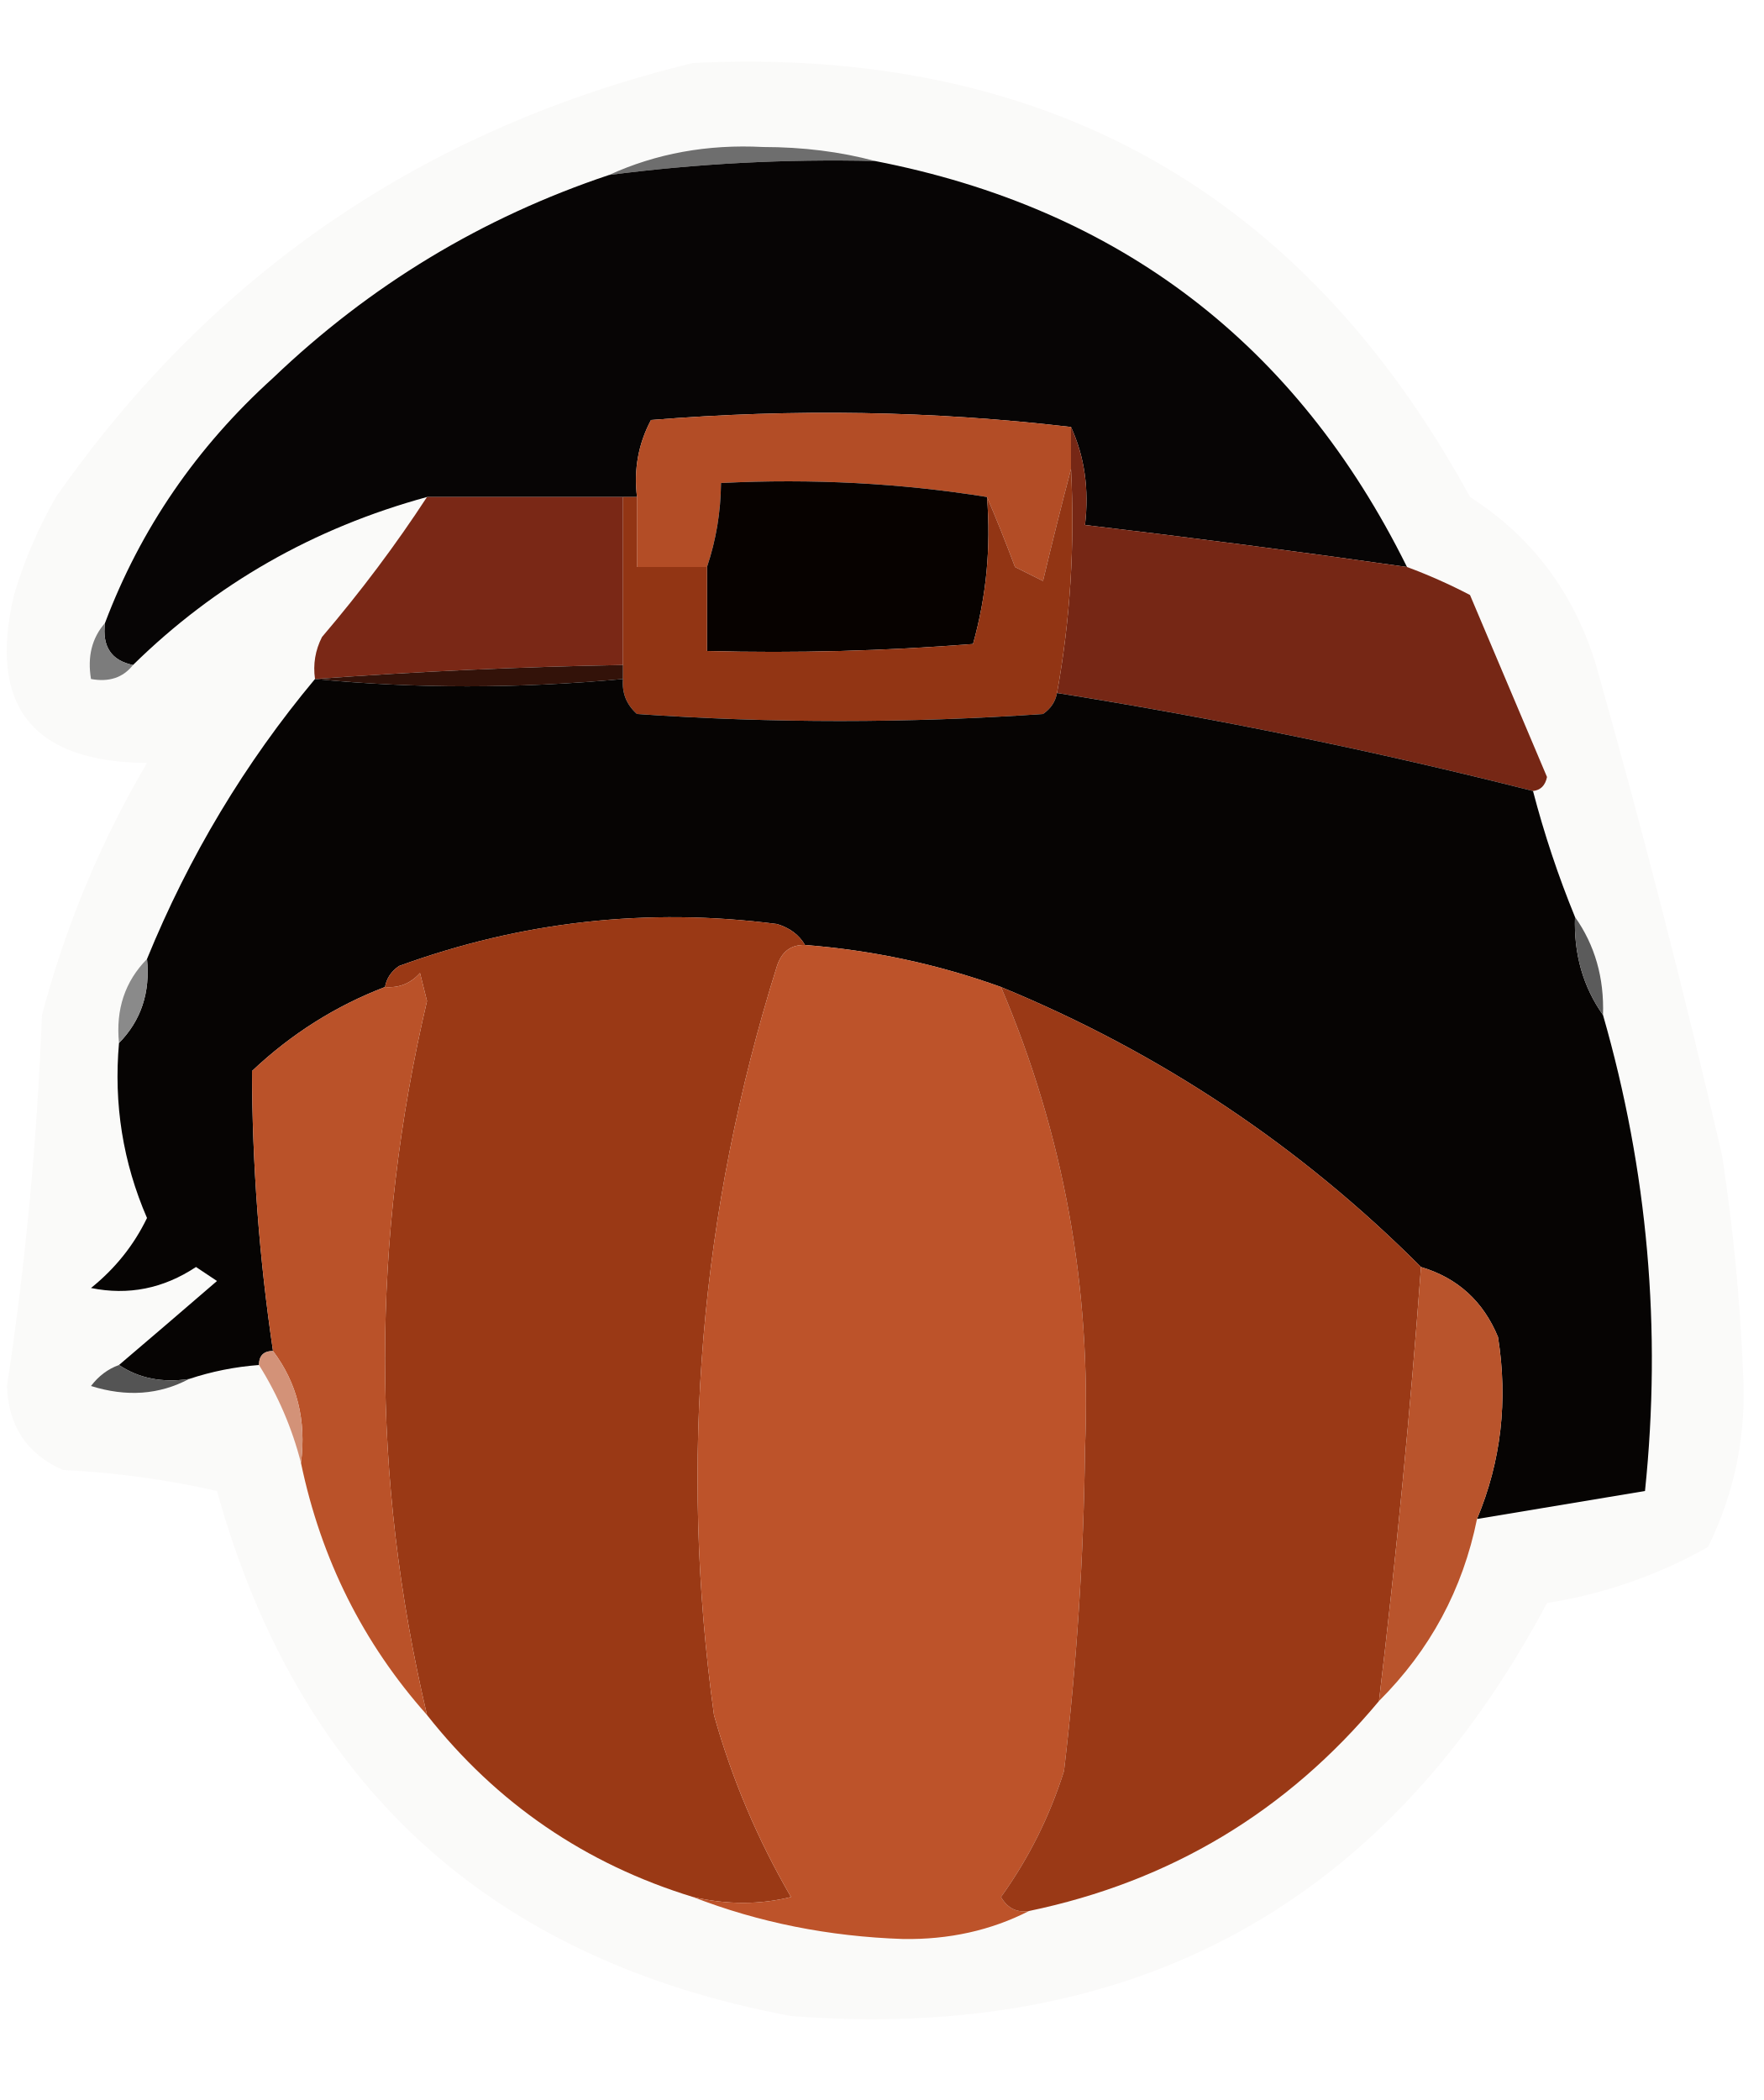
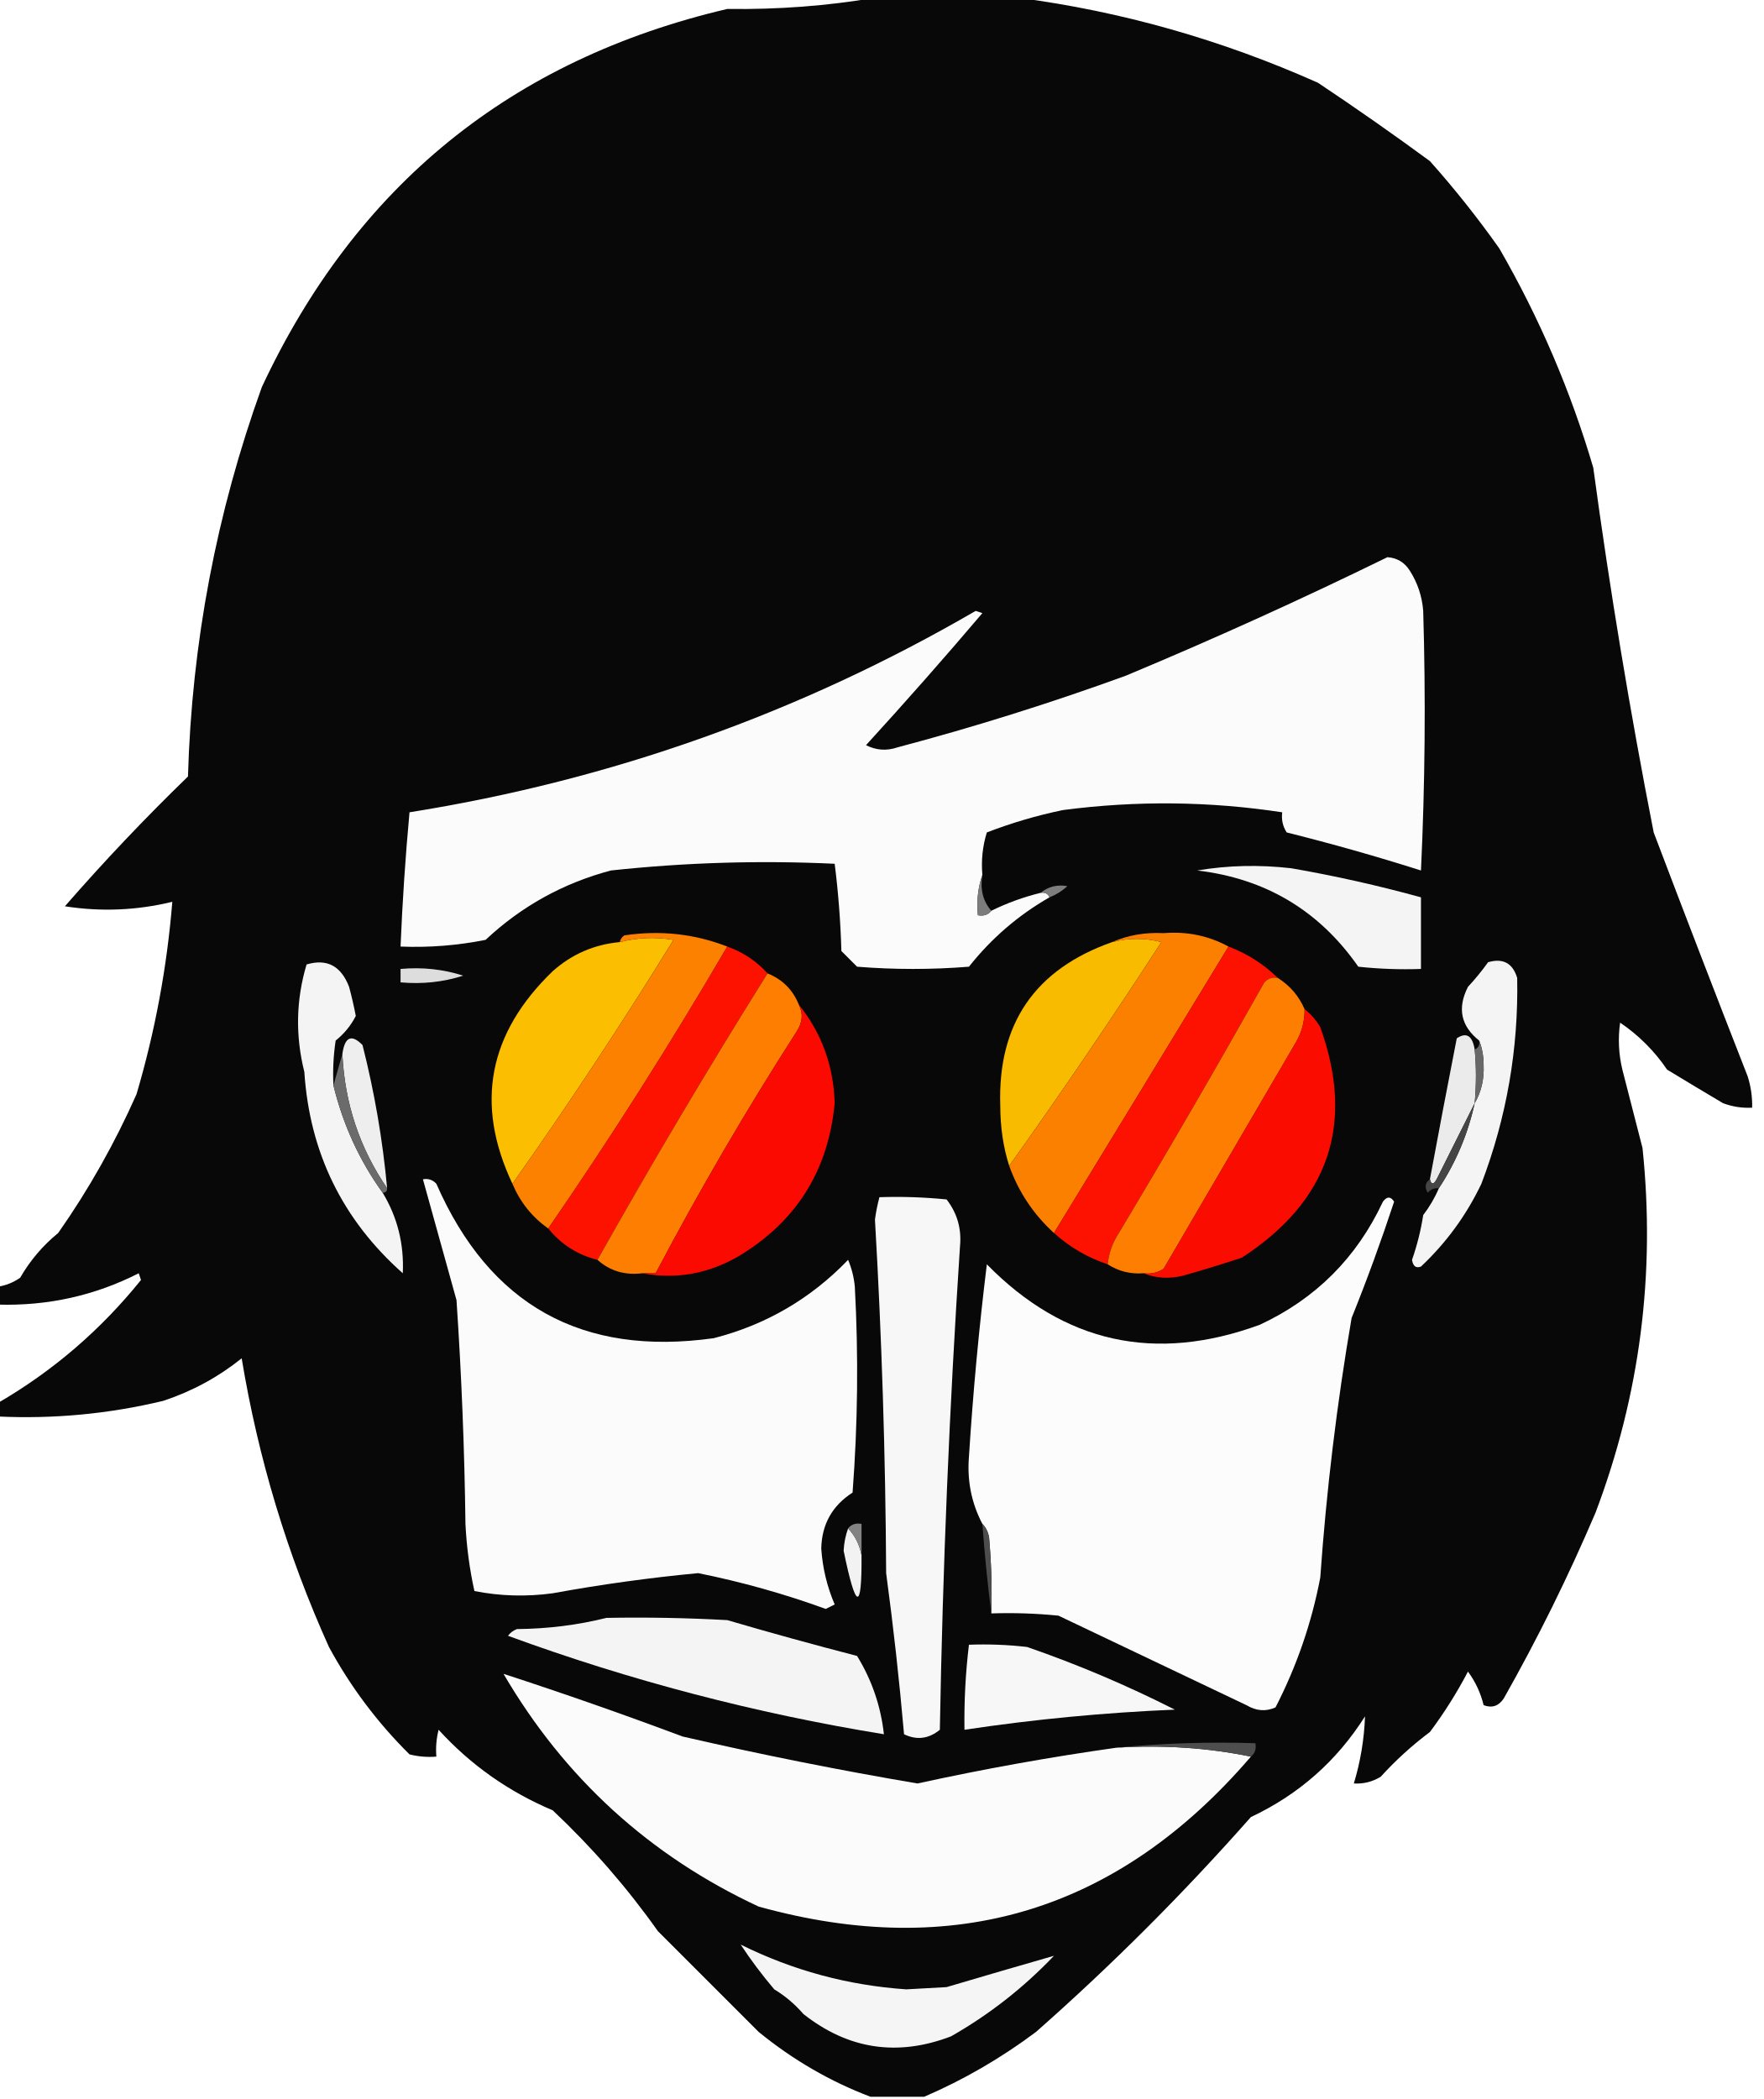
- <svg xmlns="http://www.w3.org/2000/svg" version="1.1" width="126px" height="150px" style="shape-rendering:geometricPrecision; text-rendering:geometricPrecision; image-rendering:optimizeQuality; fill-rule:evenodd; clip-rule:evenodd">
+ <svg xmlns="http://www.w3.org/2000/svg" version="1.1" width="394px" height="469px" style="shape-rendering:geometricPrecision; text-rendering:geometricPrecision; image-rendering:optimizeQuality; fill-rule:evenodd; clip-rule:evenodd">
  <g>
-     <path style="opacity:0.783" fill="#f9f8f7" d="M 49.5,4.5 C 74.568,3.28 93.068,13.613 105,35.5C 109.436,38.348 112.436,42.348 114,47.5C 117.269,59.056 120.269,70.723 123,82.5C 123.788,87.639 124.288,92.806 124.5,98C 124.764,102.406 123.931,106.573 122,110.5C 118.417,112.518 114.583,113.852 110.5,114.5C 99.034,136.061 81.034,145.895 56.5,144C 34.999,139.997 21.333,127.497 15.5,106.5C 11.878,105.675 8.211,105.175 4.5,105C 1.932,103.873 0.598,101.873 0.5,99C 1.812,90.388 2.646,81.555 3,72.5C 4.684,66.136 7.184,60.136 10.5,54.5C 2.302,54.425 -0.865,50.425 1,42.5C 1.725,40.051 2.725,37.717 4,35.5C 15.202,19.483 30.369,9.15 49.5,4.5 Z" />
+     <path style="opacity:0.972" fill="#010101" d="M 195.5,-0.5 C 206.167,-0.5 216.833,-0.5 227.5,-0.5C 250.579,2.533 272.912,8.867 294.5,18.5C 302.989,24.163 311.322,29.996 319.5,36C 325.017,42.188 330.183,48.688 335,55.5C 343.942,70.99 350.942,87.324 356,104.5C 359.705,131.821 364.205,158.988 369.5,186C 376.4,204.198 383.4,222.365 390.5,240.5C 391.223,242.782 391.557,245.116 391.5,247.5C 389.266,247.62 387.099,247.287 385,246.5C 380.766,243.992 376.6,241.492 372.5,239C 369.667,234.833 366.167,231.333 362,228.5C 361.501,232.016 361.667,235.516 362.5,239C 364.003,244.907 365.503,250.74 367,256.5C 369.937,284.572 366.437,311.738 356.5,338C 350.42,352.263 343.586,366.097 336,379.5C 334.867,381.211 333.367,381.711 331.5,381C 330.842,378.273 329.675,375.773 328,373.5C 325.536,378.211 322.703,382.711 319.5,387C 315.534,389.964 311.867,393.297 308.5,397C 306.655,398.128 304.655,398.628 302.5,398.5C 303.977,393.64 304.81,388.64 305,383.5C 298.689,393.478 290.189,400.978 279.5,406C 264.439,423.061 248.439,439.061 231.5,454C 223.658,459.872 215.325,464.705 206.5,468.5C 202.5,468.5 198.5,468.5 194.5,468.5C 185.486,465.081 177.152,460.248 169.5,454C 162,446.5 154.5,439 147,431.5C 140.133,421.79 132.3,412.79 123.5,404.5C 113.618,400.322 105.118,394.322 98,386.5C 97.504,388.473 97.338,390.473 97.5,392.5C 95.473,392.662 93.473,392.495 91.5,392C 84.294,384.854 78.294,376.854 73.5,368C 64.198,347.383 57.698,325.883 54,303.5C 48.788,307.691 42.955,310.857 36.5,313C 24.352,315.922 12.019,317.089 -0.5,316.5C -0.5,315.5 -0.5,314.5 -0.5,313.5C 11.829,306.343 22.495,297.177 31.5,286C 31.333,285.5 31.167,285 31,284.5C 21.172,289.494 10.672,291.827 -0.5,291.5C -0.5,290.167 -0.5,288.833 -0.5,287.5C 1.312,287.229 2.978,286.562 4.5,285.5C 6.73,281.64 9.564,278.306 13,275.5C 19.784,265.838 25.617,255.505 30.5,244.5C 34.651,230.439 37.318,216.105 38.5,201.5C 30.565,203.429 22.565,203.762 14.5,202.5C 23.244,192.46 32.411,182.793 42,173.5C 42.859,143.637 48.359,114.637 58.5,86.5C 79.527,41.494 114.193,13.327 162.5,2C 173.879,2.148 184.879,1.315 195.5,-0.5 Z" />
  </g>
  <g>
-     <path style="opacity:1" fill="#6e6e6e" d="M 62.5,11.5 C 56.131,11.347 49.797,11.68 43.5,12.5C 46.865,10.961 50.531,10.294 54.5,10.5C 57.355,10.502 60.022,10.836 62.5,11.5 Z" />
+     <path style="opacity:1" fill="#fbfbfb" d="M 219.5,195.5 C 218.523,198.287 218.19,201.287 218.5,204.5C 219.791,204.737 220.791,204.404 221.5,203.5C 225.009,201.774 228.675,200.441 232.5,199.5C 233.492,199.328 234.158,199.662 234.5,200.5C 227.518,204.496 221.518,209.663 216.5,216C 208.167,216.667 199.833,216.667 191.5,216C 190.333,214.833 189.167,213.667 188,212.5C 187.813,205.919 187.313,199.419 186.5,193C 169.792,192.21 153.125,192.71 136.5,194.5C 125.851,197.324 116.517,202.491 108.5,210C 102.231,211.257 95.898,211.757 89.5,211.5C 89.912,201.48 90.579,191.48 91.5,181.5C 136.558,174.316 178.724,159.316 218,136.5C 218.5,136.667 219,136.833 219.5,137C 211.019,146.982 202.353,156.815 193.5,166.5C 195.765,167.647 198.098,167.814 200.5,167C 217.671,162.453 234.671,157.12 251.5,151C 271.3,142.737 290.8,133.904 310,124.5C 312.151,124.643 313.818,125.643 315,127.5C 316.75,130.246 317.75,133.246 318,136.5C 318.579,155.84 318.413,175.174 317.5,194.5C 307.655,191.37 297.655,188.537 287.5,186C 286.62,184.644 286.286,183.144 286.5,181.5C 270.226,179.021 253.892,178.854 237.5,181C 231.691,182.202 226.024,183.869 220.5,186C 219.549,189.057 219.216,192.223 219.5,195.5 Z" />
  </g>
  <g>
-     <path style="opacity:1" fill="#070505" d="M 62.5,11.5 C 79.942,14.89 92.608,24.556 100.5,40.5C 92.847,39.407 85.18,38.407 77.5,37.5C 77.802,34.941 77.468,32.607 76.5,30.5C 66.675,29.342 56.675,29.175 46.5,30C 45.594,31.7 45.261,33.533 45.5,35.5C 45.167,35.5 44.833,35.5 44.5,35.5C 39.833,35.5 35.167,35.5 30.5,35.5C 22.383,37.72 15.383,41.72 9.5,47.5C 7.952,47.179 7.285,46.179 7.5,44.5C 10.041,37.771 14.041,31.937 19.5,27C 26.437,20.367 34.437,15.533 43.5,12.5C 49.797,11.68 56.131,11.347 62.5,11.5 Z" />
+     <path style="opacity:1" fill="#f4f4f4" d="M 267.5,194.5 C 274.321,193.345 281.321,193.179 288.5,194C 298.294,195.699 307.961,197.866 317.5,200.5C 317.5,205.833 317.5,211.167 317.5,216.5C 312.821,216.666 308.155,216.499 303.5,216C 294.761,203.46 282.761,196.294 267.5,194.5 Z" />
  </g>
  <g>
-     <path style="opacity:1" fill="#b34d26" d="M 76.5,30.5 C 76.5,31.5 76.5,32.5 76.5,33.5C 75.834,36.028 75.168,38.694 74.5,41.5C 73.833,41.167 73.167,40.833 72.5,40.5C 71.83,38.709 71.163,37.042 70.5,35.5C 64.355,34.51 58.022,34.176 51.5,34.5C 51.483,36.565 51.15,38.565 50.5,40.5C 48.833,40.5 47.167,40.5 45.5,40.5C 45.5,38.833 45.5,37.167 45.5,35.5C 45.261,33.533 45.594,31.7 46.5,30C 56.675,29.175 66.675,29.342 76.5,30.5 Z" />
+     <path style="opacity:1" fill="#7c7c7c" d="M 219.5,195.5 C 218.964,198.698 219.631,201.365 221.5,203.5C 220.791,204.404 219.791,204.737 218.5,204.5C 218.19,201.287 218.523,198.287 219.5,195.5 Z" />
  </g>
  <g>
-     <path style="opacity:1" fill="#7a2816" d="M 30.5,35.5 C 35.167,35.5 39.833,35.5 44.5,35.5C 44.5,39.5 44.5,43.5 44.5,47.5C 37.155,47.629 29.822,47.962 22.5,48.5C 22.351,47.448 22.517,46.448 23,45.5C 25.773,42.247 28.273,38.914 30.5,35.5 Z" />
+     <path style="opacity:1" fill="#7d7d7d" d="M 234.5,200.5 C 234.158,199.662 233.492,199.328 232.5,199.5C 234.225,198.095 236.225,197.595 238.5,198C 237.307,199.095 235.973,199.928 234.5,200.5 Z" />
  </g>
  <g>
-     <path style="opacity:1" fill="#070200" d="M 70.5,35.5 C 70.789,39.106 70.456,42.606 69.5,46C 63.175,46.499 56.842,46.666 50.5,46.5C 50.5,44.5 50.5,42.5 50.5,40.5C 51.15,38.565 51.483,36.565 51.5,34.5C 58.022,34.176 64.355,34.51 70.5,35.5 Z" />
+     <path style="opacity:1" fill="#fcbe00" d="M 114.5,264.5 C 106.084,246.735 109.084,230.902 123.5,217C 127.788,213.19 132.788,211.023 138.5,210.5C 142.446,209.473 146.446,209.306 150.5,210C 139.03,228.614 127.03,246.781 114.5,264.5 Z" />
  </g>
  <g>
-     <path style="opacity:1" fill="#762715" d="M 76.5,30.5 C 77.468,32.607 77.802,34.941 77.5,37.5C 85.18,38.407 92.847,39.407 100.5,40.5C 102.03,41.067 103.53,41.733 105,42.5C 106.833,46.833 108.667,51.167 110.5,55.5C 110.376,56.107 110.043,56.44 109.5,56.5C 98.322,53.664 86.989,51.331 75.5,49.5C 76.449,44.26 76.782,38.926 76.5,33.5C 76.5,32.5 76.5,31.5 76.5,30.5 Z" />
+     <path style="opacity:1" fill="#fd8100" d="M 162.5,211.5 C 149.913,233.064 136.579,254.064 122.5,274.5C 118.883,271.936 116.216,268.603 114.5,264.5C 127.03,246.781 139.03,228.614 150.5,210C 146.446,209.306 142.446,209.473 138.5,210.5C 138.611,209.883 138.944,209.383 139.5,209C 147.493,207.807 155.159,208.641 162.5,211.5 Z" />
  </g>
  <g>
-     <path style="opacity:1" fill="#923514" d="M 76.5,33.5 C 76.782,38.926 76.449,44.26 75.5,49.5C 75.389,50.117 75.056,50.617 74.5,51C 64.833,51.667 55.167,51.667 45.5,51C 44.748,50.329 44.414,49.496 44.5,48.5C 44.5,48.167 44.5,47.833 44.5,47.5C 44.5,43.5 44.5,39.5 44.5,35.5C 44.833,35.5 45.167,35.5 45.5,35.5C 45.5,37.167 45.5,38.833 45.5,40.5C 47.167,40.5 48.833,40.5 50.5,40.5C 50.5,42.5 50.5,44.5 50.5,46.5C 56.842,46.666 63.175,46.499 69.5,46C 70.456,42.606 70.789,39.106 70.5,35.5C 71.163,37.042 71.83,38.709 72.5,40.5C 73.167,40.833 73.833,41.167 74.5,41.5C 75.168,38.694 75.834,36.028 76.5,33.5 Z" />
+     <path style="opacity:1" fill="#f9bb00" d="M 225.5,260.5 C 224.174,256.386 223.507,251.886 223.5,247C 222.914,228.749 231.247,216.582 248.5,210.5C 252.195,209.54 255.861,209.54 259.5,210.5C 248.499,227.481 237.166,244.148 225.5,260.5 Z" />
  </g>
  <g>
-     <path style="opacity:1" fill="#7c7c7c" d="M 7.5,44.5 C 7.285,46.179 7.952,47.179 9.5,47.5C 8.791,48.404 7.791,48.737 6.5,48.5C 6.232,46.901 6.566,45.568 7.5,44.5 Z" />
+     <path style="opacity:1" fill="#fc8000" d="M 274.5,211.5 C 261.547,232.803 248.547,254.136 235.5,275.5C 230.913,271.323 227.58,266.323 225.5,260.5C 237.166,244.148 248.499,227.481 259.5,210.5C 255.861,209.54 252.195,209.54 248.5,210.5C 252.034,208.952 255.867,208.286 260,208.5C 265.229,208.078 270.062,209.078 274.5,211.5 Z" />
  </g>
  <g>
-     <path style="opacity:1" fill="#331209" d="M 44.5,47.5 C 44.5,47.833 44.5,48.167 44.5,48.5C 36.993,49.198 29.659,49.198 22.5,48.5C 29.822,47.962 37.155,47.629 44.5,47.5 Z" />
+     <path style="opacity:1" fill="#fd1200" d="M 162.5,211.5 C 166.054,212.769 169.054,214.769 171.5,217.5C 158.306,238.56 145.639,259.893 133.5,281.5C 129.053,280.385 125.387,278.052 122.5,274.5C 136.579,254.064 149.913,233.064 162.5,211.5 Z" />
  </g>
  <g>
-     <path style="opacity:1" fill="#060403" d="M 22.5,48.5 C 29.659,49.198 36.993,49.198 44.5,48.5C 44.414,49.496 44.748,50.329 45.5,51C 55.167,51.667 64.833,51.667 74.5,51C 75.056,50.617 75.389,50.117 75.5,49.5C 86.989,51.331 98.322,53.664 109.5,56.5C 110.302,59.574 111.302,62.574 112.5,65.5C 112.41,68.152 113.076,70.486 114.5,72.5C 117.699,83.626 118.699,94.959 117.5,106.5C 113.5,107.167 109.5,107.833 105.5,108.5C 107.222,104.384 107.722,100.05 107,95.5C 105.945,92.944 104.112,91.278 101.5,90.5C 92.851,81.84 82.851,75.173 71.5,70.5C 66.992,68.874 62.325,67.874 57.5,67.5C 57.083,66.778 56.416,66.278 55.5,66C 46.249,64.807 37.249,65.807 28.5,69C 27.944,69.383 27.611,69.883 27.5,70.5C 23.968,71.853 20.801,73.853 18,76.5C 18.015,83.194 18.515,89.861 19.5,96.5C 18.833,96.5 18.5,96.833 18.5,97.5C 16.784,97.629 15.117,97.962 13.5,98.5C 11.585,98.784 9.919,98.451 8.5,97.5C 10.789,95.552 13.122,93.552 15.5,91.5C 15,91.167 14.5,90.833 14,90.5C 11.67,92.043 9.17,92.543 6.5,92C 8.227,90.611 9.561,88.944 10.5,87C 8.78,83.025 8.113,78.859 8.5,74.5C 10.074,72.898 10.741,70.898 10.5,68.5C 13.497,61.162 17.497,54.495 22.5,48.5 Z" />
+     <path style="opacity:1" fill="#fd1100" d="M 274.5,211.5 C 278.683,213.087 282.35,215.421 285.5,218.5C 284.325,218.281 283.325,218.614 282.5,219.5C 271.919,238.33 261.086,256.997 250,275.5C 248.589,277.65 247.755,279.984 247.5,282.5C 242.998,280.992 238.998,278.659 235.5,275.5C 248.547,254.136 261.547,232.803 274.5,211.5 Z" />
  </g>
  <g>
-     <path style="opacity:1" fill="#9a3915" d="M 57.5,67.5 C 56.503,67.47 55.836,67.97 55.5,69C 49.997,86.519 48.497,104.352 51,122.5C 52.276,127.054 54.109,131.387 56.5,135.5C 54.282,136.057 51.949,136.057 49.5,135.5C 41.81,133.143 35.477,128.809 30.5,122.5C 26.503,105.53 26.503,88.53 30.5,71.5C 30.333,70.833 30.167,70.167 30,69.5C 29.329,70.252 28.496,70.586 27.5,70.5C 27.611,69.883 27.944,69.383 28.5,69C 37.249,65.807 46.249,64.807 55.5,66C 56.416,66.278 57.083,66.778 57.5,67.5 Z" />
+     <path style="opacity:1" fill="#f4f4f4" d="M 74.5,242.5 C 76.65,251.323 80.317,259.323 85.5,266.5C 88.807,271.977 90.307,277.977 90,284.5C 76.519,272.537 69.186,257.537 68,239.5C 65.975,231.404 66.142,223.404 68.5,215.5C 73.037,214.145 76.204,215.812 78,220.5C 78.579,222.649 79.079,224.815 79.5,227C 78.413,229.138 76.913,230.972 75,232.5C 74.502,235.817 74.335,239.15 74.5,242.5 Z" />
  </g>
  <g>
-     <path style="opacity:1" fill="#bd532a" d="M 57.5,67.5 C 62.325,67.874 66.992,68.874 71.5,70.5C 75.97,80.979 77.97,91.979 77.5,103.5C 77.409,111.194 76.909,118.861 76,126.5C 74.973,129.754 73.473,132.754 71.5,135.5C 71.957,136.298 72.624,136.631 73.5,136.5C 70.785,137.886 67.785,138.553 64.5,138.5C 59.197,138.322 54.197,137.322 49.5,135.5C 51.949,136.057 54.282,136.057 56.5,135.5C 54.109,131.387 52.276,127.054 51,122.5C 48.497,104.352 49.997,86.519 55.5,69C 55.836,67.97 56.503,67.47 57.5,67.5 Z" />
+     <path style="opacity:1" fill="#f4f4f4" d="M 321.5,265.5 C 325.334,259.668 328,253.335 329.5,246.5C 330.973,243.983 331.64,241.15 331.5,238C 331.494,235.967 331.161,234.134 330.5,232.5C 326.412,229.259 325.578,225.259 328,220.5C 329.62,218.759 331.12,216.925 332.5,215C 335.827,214.03 337.993,215.197 339,218.5C 339.308,234.345 336.641,249.678 331,264.5C 327.66,271.508 323.16,277.674 317.5,283C 316.4,283.432 315.733,282.932 315.5,281.5C 316.641,278.245 317.474,274.911 318,271.5C 319.442,269.609 320.609,267.609 321.5,265.5 Z" />
  </g>
  <g>
-     <path style="opacity:1" fill="#5b5b5b" d="M 112.5,65.5 C 113.924,67.514 114.59,69.848 114.5,72.5C 113.076,70.486 112.41,68.152 112.5,65.5 Z" />
+     <path style="opacity:1" fill="#dddddd" d="M 89.5,216.5 C 94.361,216.063 99.028,216.563 103.5,218C 99.028,219.437 94.361,219.937 89.5,219.5C 89.5,218.5 89.5,217.5 89.5,216.5 Z" />
  </g>
  <g>
-     <path style="opacity:1" fill="#ba5229" d="M 30.5,122.5 C 25.933,117.365 22.933,111.365 21.5,104.5C 21.889,101.447 21.223,98.78 19.5,96.5C 18.515,89.861 18.015,83.194 18,76.5C 20.801,73.853 23.968,71.853 27.5,70.5C 28.496,70.586 29.329,70.252 30,69.5C 30.167,70.167 30.333,70.833 30.5,71.5C 26.503,88.53 26.503,105.53 30.5,122.5 Z" />
+     <path style="opacity:1" fill="#fd7e00" d="M 171.5,217.5 C 174.833,218.833 177.167,221.167 178.5,224.5C 179.498,226.45 179.332,228.45 178,230.5C 166.728,248.042 156.228,266.042 146.5,284.5C 145.5,284.5 144.5,284.5 143.5,284.5C 139.584,284.975 136.251,283.975 133.5,281.5C 145.639,259.893 158.306,238.56 171.5,217.5 Z" />
  </g>
  <g>
-     <path style="opacity:1" fill="#8a8a8a" d="M 10.5,68.5 C 10.741,70.898 10.074,72.898 8.5,74.5C 8.259,72.102 8.926,70.102 10.5,68.5 Z" />
+     <path style="opacity:1" fill="#fd7e00" d="M 285.5,218.5 C 288.243,220.239 290.243,222.573 291.5,225.5C 291.538,228.181 290.871,230.681 289.5,233C 279.669,249.812 269.836,266.646 260,283.5C 258.644,284.38 257.144,284.714 255.5,284.5C 252.579,284.717 249.913,284.051 247.5,282.5C 247.755,279.984 248.589,277.65 250,275.5C 261.086,256.997 271.919,238.33 282.5,219.5C 283.325,218.614 284.325,218.281 285.5,218.5 Z" />
  </g>
  <g>
-     <path style="opacity:1" fill="#9a3916" d="M 71.5,70.5 C 82.851,75.173 92.851,81.84 101.5,90.5C 100.746,100.713 99.746,111.046 98.5,121.5C 91.928,129.399 83.595,134.399 73.5,136.5C 72.624,136.631 71.957,136.298 71.5,135.5C 73.473,132.754 74.973,129.754 76,126.5C 76.909,118.861 77.409,111.194 77.5,103.5C 77.97,91.979 75.97,80.979 71.5,70.5 Z" />
+     <path style="opacity:1" fill="#fa0a00" d="M 178.5,224.5 C 183.593,230.824 186.26,238.157 186.5,246.5C 185.059,261.771 177.726,273.271 164.5,281C 157.791,284.713 150.791,285.879 143.5,284.5C 144.5,284.5 145.5,284.5 146.5,284.5C 156.228,266.042 166.728,248.042 178,230.5C 179.332,228.45 179.498,226.45 178.5,224.5 Z" />
  </g>
  <g>
-     <path style="opacity:1" fill="#b9542c" d="M 101.5,90.5 C 104.112,91.278 105.945,92.944 107,95.5C 107.722,100.05 107.222,104.384 105.5,108.5C 104.485,113.522 102.151,117.856 98.5,121.5C 99.746,111.046 100.746,100.713 101.5,90.5 Z" />
+     <path style="opacity:1" fill="#fb0c00" d="M 291.5,225.5 C 292.885,226.574 294.051,227.907 295,229.5C 302.783,251.174 296.949,268.34 277.5,281C 273.128,282.442 268.795,283.775 264.5,285C 261.304,285.805 258.304,285.638 255.5,284.5C 257.144,284.714 258.644,284.38 260,283.5C 269.836,266.646 279.669,249.812 289.5,233C 290.871,230.681 291.538,228.181 291.5,225.5 Z" />
  </g>
  <g>
-     <path style="opacity:1" fill="#545454" d="M 8.5,97.5 C 9.919,98.451 11.585,98.784 13.5,98.5C 11.372,99.629 9.039,99.796 6.5,99C 7.044,98.283 7.711,97.783 8.5,97.5 Z" />
+     <path style="opacity:1" fill="#eeeeee" d="M 86.5,265.5 C 80.353,256.516 77.019,246.516 76.5,235.5C 77.035,231.666 78.535,230.999 81,233.5C 83.674,244.033 85.507,254.7 86.5,265.5 Z" />
  </g>
  <g>
-     <path style="opacity:1" fill="#d39278" d="M 18.5,97.5 C 18.5,96.833 18.833,96.5 19.5,96.5C 21.223,98.78 21.889,101.447 21.5,104.5C 20.869,102.025 19.869,99.692 18.5,97.5 Z" />
+     <path style="opacity:1" fill="#ebebeb" d="M 329.5,234.5 C 329.874,238.336 329.874,242.336 329.5,246.5C 326.761,251.978 323.928,257.644 321,263.5C 320.31,264.738 319.81,264.738 319.5,263.5C 321.446,252.993 323.446,242.493 325.5,232C 327.658,230.566 328.991,231.4 329.5,234.5 Z" />
+   </g>
+   <g>
+     <path style="opacity:1" fill="#686868" d="M 330.5,232.5 C 331.161,234.134 331.494,235.967 331.5,238C 331.64,241.15 330.973,243.983 329.5,246.5C 329.874,242.336 329.874,238.336 329.5,234.5C 330.338,234.158 330.672,233.492 330.5,232.5 Z" />
+   </g>
+   <g>
+     <path style="opacity:1" fill="#454545" d="M 329.5,246.5 C 328,253.335 325.334,259.668 321.5,265.5C 320.504,265.414 319.671,265.748 319,266.5C 318.26,265.251 318.427,264.251 319.5,263.5C 319.81,264.738 320.31,264.738 321,263.5C 323.928,257.644 326.761,251.978 329.5,246.5 Z" />
+   </g>
+   <g>
+     <path style="opacity:1" fill="#6b6b6b" d="M 76.5,235.5 C 77.019,246.516 80.353,256.516 86.5,265.5C 86.5,266.167 86.167,266.5 85.5,266.5C 80.317,259.323 76.65,251.323 74.5,242.5C 75.167,240.167 75.833,237.833 76.5,235.5 Z" />
+   </g>
+   <g>
+     <path style="opacity:1" fill="#fbfbfb" d="M 94.5,263.5 C 95.675,263.281 96.675,263.614 97.5,264.5C 109.382,291.638 130.049,303.138 159.5,299C 171.165,296.002 181.165,290.168 189.5,281.5C 190.308,283.423 190.808,285.423 191,287.5C 191.833,302.844 191.666,318.178 190.5,333.5C 185.956,336.42 183.623,340.587 183.5,346C 183.793,350.338 184.793,354.505 186.5,358.5C 185.833,358.833 185.167,359.167 184.5,359.5C 175.239,356.128 165.739,353.461 156,351.5C 145.096,352.534 134.263,354.034 123.5,356C 117.584,356.807 111.75,356.641 106,355.5C 104.915,350.563 104.248,345.563 104,340.5C 103.789,323.812 103.122,307.145 102,290.5C 99.496,281.495 96.996,272.495 94.5,263.5 Z" />
+   </g>
+   <g>
+     <path style="opacity:1" fill="#f7f7f7" d="M 196.5,267.5 C 201.511,267.334 206.511,267.501 211.5,268C 213.886,271.08 214.886,274.58 214.5,278.5C 212.134,314.461 210.634,350.461 210,386.5C 207.5,388.536 204.833,388.87 202,387.5C 200.95,375.469 199.617,363.469 198,351.5C 197.858,325.136 197.024,298.802 195.5,272.5C 195.728,270.793 196.062,269.126 196.5,267.5 Z" />
+   </g>
+   <g>
+     <path style="opacity:1" fill="#fcfcfc" d="M 221.5,360.5 C 221.666,354.824 221.499,349.157 221,343.5C 220.768,342.263 220.268,341.263 219.5,340.5C 217.067,335.839 216.067,330.839 216.5,325.5C 217.408,311.119 218.741,296.786 220.5,282.5C 237.753,300.09 258.087,304.59 281.5,296C 293.975,290.192 303.141,281.025 309,268.5C 309.893,267.289 310.726,267.289 311.5,268.5C 308.618,277.265 305.451,285.932 302,294.5C 298.701,313.714 296.368,333.047 295,352.5C 293.06,362.653 289.727,372.319 285,381.5C 282.853,382.476 280.686,382.309 278.5,381C 264.5,374.333 250.5,367.667 236.5,361C 231.511,360.501 226.511,360.334 221.5,360.5 Z" />
+   </g>
+   <g>
+     <path style="opacity:1" fill="#f2f2f2" d="M 189.5,341.5 C 191.06,343.156 192.06,345.156 192.5,347.5C 192.584,360.181 191.251,359.848 188.5,346.5C 188.592,344.742 188.925,343.076 189.5,341.5 Z" />
+   </g>
+   <g>
+     <path style="opacity:1" fill="#838383" d="M 189.5,341.5 C 190.209,340.596 191.209,340.263 192.5,340.5C 192.5,342.833 192.5,345.167 192.5,347.5C 192.06,345.156 191.06,343.156 189.5,341.5 Z" />
+   </g>
+   <g>
+     <path style="opacity:1" fill="#4d4d4d" d="M 219.5,340.5 C 220.268,341.263 220.768,342.263 221,343.5C 221.499,349.157 221.666,354.824 221.5,360.5C 220.671,353.991 220.005,347.324 219.5,340.5 Z" />
+   </g>
+   <g>
+     <path style="opacity:1" fill="#f4f4f4" d="M 135.5,361.5 C 144.506,361.334 153.506,361.5 162.5,362C 172.127,364.823 181.794,367.49 191.5,370C 194.803,375.374 196.803,381.208 197.5,387.5C 168.722,382.816 140.722,375.483 113.5,365.5C 114.025,364.808 114.692,364.308 115.5,364C 122.412,363.937 129.079,363.103 135.5,361.5 Z" />
+   </g>
+   <g>
+     <path style="opacity:1" fill="#f7f7f7" d="M 216.5,367.5 C 220.846,367.334 225.179,367.501 229.5,368C 240.806,371.912 251.806,376.579 262.5,382C 246.714,382.663 231.047,384.163 215.5,386.5C 215.407,380.137 215.74,373.804 216.5,367.5 Z" />
+   </g>
+   <g>
+     <path style="opacity:1" fill="#fbfbfb" d="M 249.5,390.5 C 259.889,389.859 269.889,390.526 279.5,392.5C 249.896,426.984 213.23,438.151 169.5,426C 145.147,414.652 126.147,397.318 112.5,374C 125.855,378.347 139.189,383.013 152.5,388C 169.899,392.013 187.399,395.513 205,398.5C 219.751,395.269 234.584,392.603 249.5,390.5 Z" />
+   </g>
+   <g>
+     <path style="opacity:1" fill="#4e4e4e" d="M 249.5,390.5 C 259.653,389.506 269.986,389.172 280.5,389.5C 280.737,390.791 280.404,391.791 279.5,392.5C 269.889,390.526 259.889,389.859 249.5,390.5 Z" />
+   </g>
+   <g>
+     <path style="opacity:1" fill="#f5f5f5" d="M 165.5,434.5 C 177.145,440.277 189.479,443.61 202.5,444.5C 205.5,444.333 208.5,444.167 211.5,444C 219.584,441.605 227.584,439.272 235.5,437C 228.693,444.145 221.027,450.145 212.5,455C 200.519,459.582 189.519,457.915 179.5,450C 177.612,447.81 175.445,445.977 173,444.5C 170.259,441.271 167.759,437.938 165.5,434.5 Z" />
  </g>
</svg>
